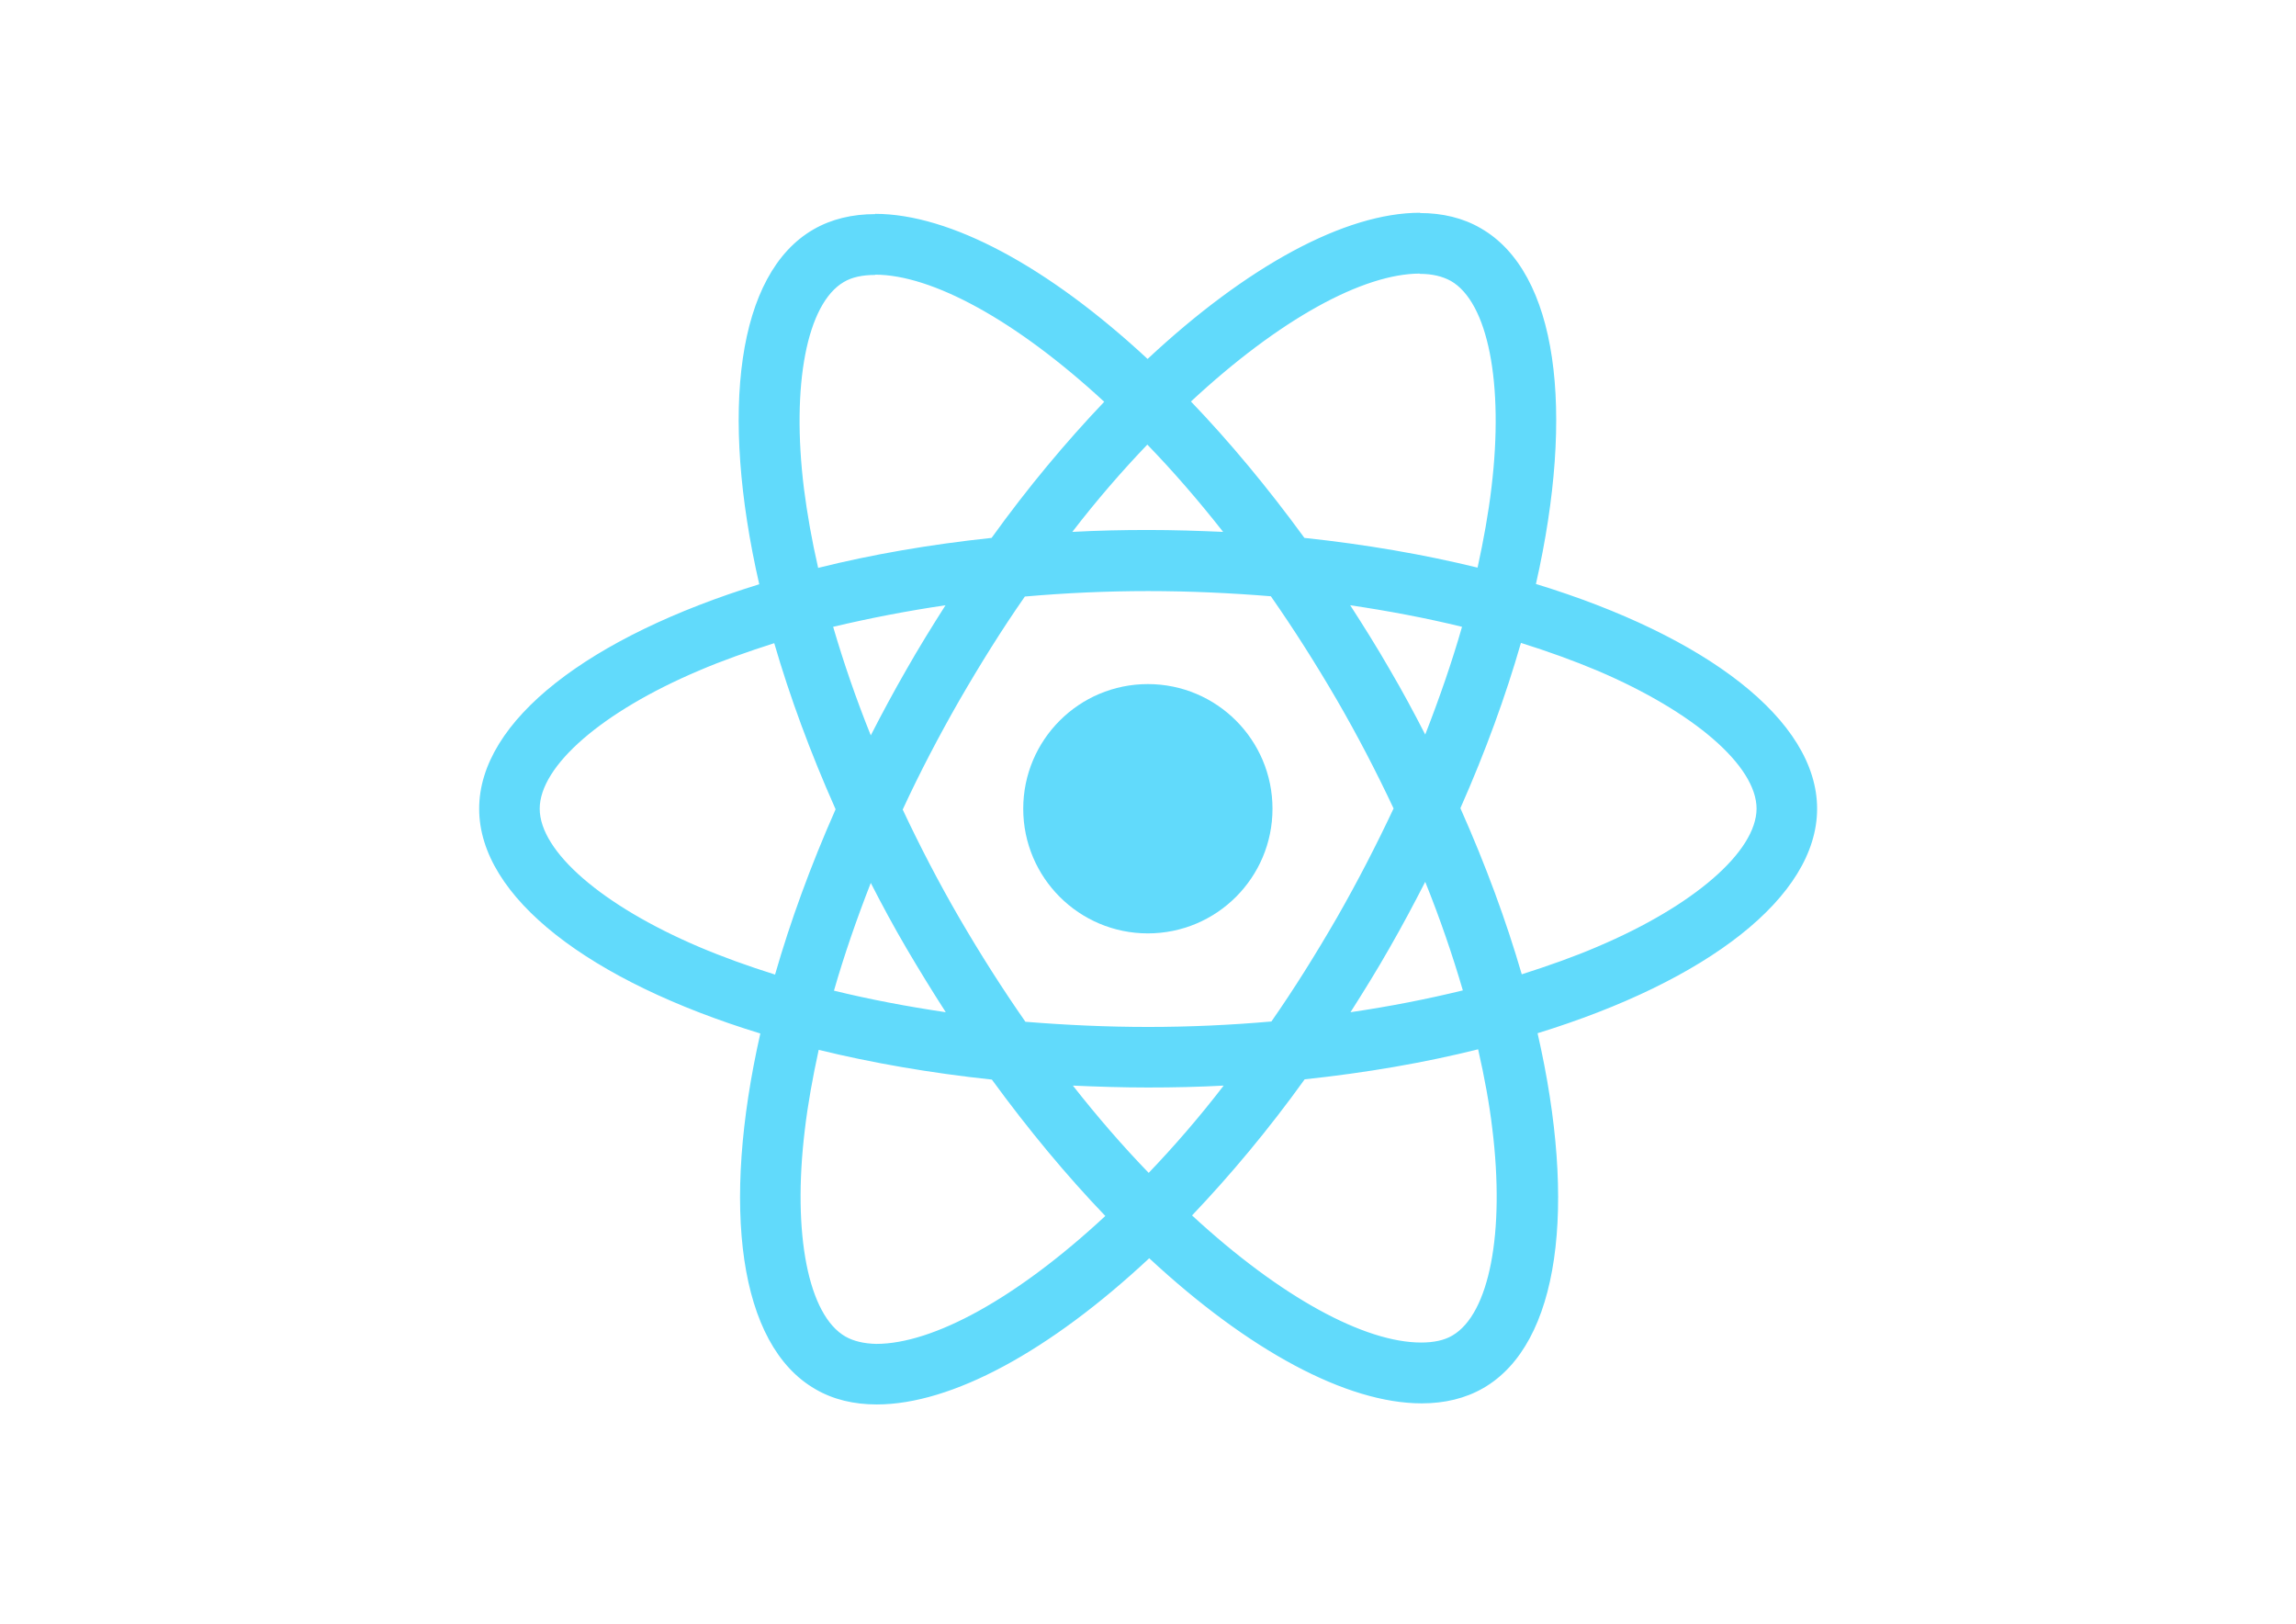
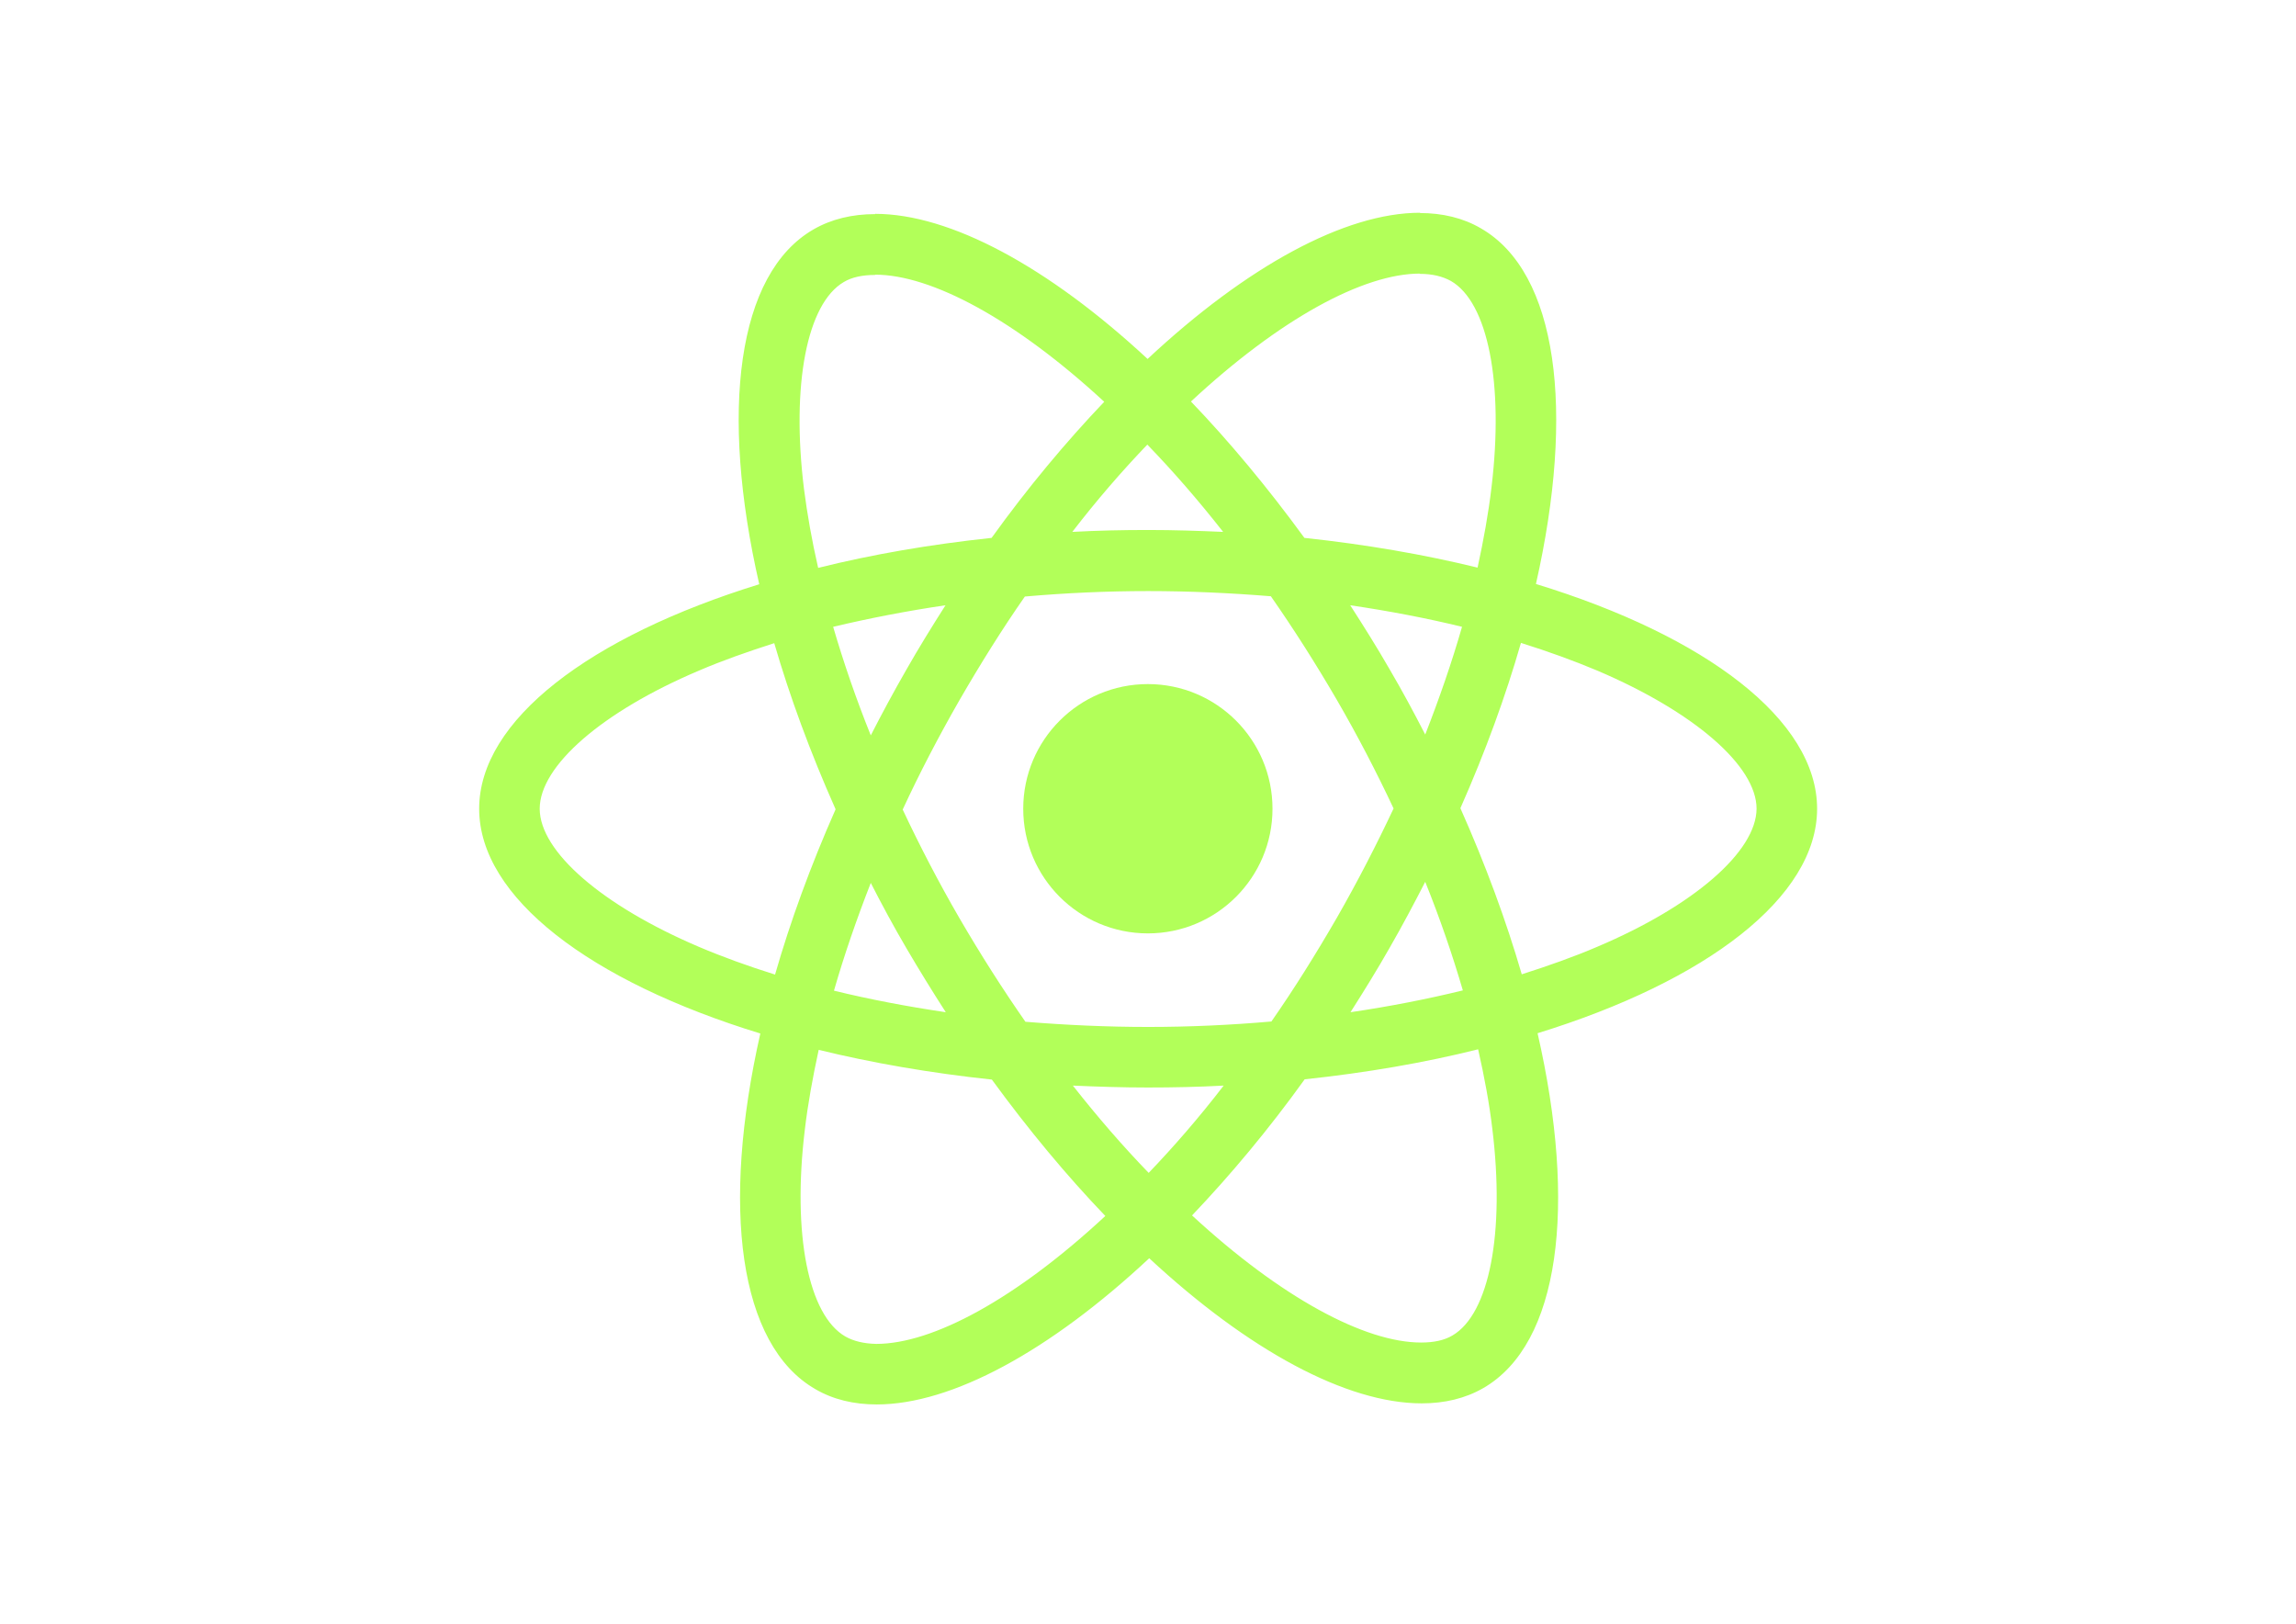
<svg xmlns="http://www.w3.org/2000/svg" viewBox="0 0 841.9 595.3">
-   <g fill="#61DAFB">
+   <g fill="#b2ff59">
    <path d="M666.3 296.5c0-32.5-40.7-63.3-103.1-82.4 14.4-63.6 8-114.2-20.2-130.4-6.5-3.8-14.1-5.6-22.4-5.6v22.3c4.6 0 8.3.9 11.4 2.6 13.6 7.8 19.5 37.5 14.9 75.7-1.1 9.4-2.9 19.3-5.1 29.4-19.6-4.8-41-8.5-63.5-10.9-13.5-18.5-27.5-35.3-41.6-50 32.6-30.3 63.2-46.9 84-46.9V78c-27.5 0-63.5 19.6-99.9 53.6-36.4-33.8-72.4-53.2-99.9-53.2v22.3c20.7 0 51.4 16.5 84 46.6-14 14.7-28 31.4-41.3 49.9-22.6 2.4-44 6.1-63.6 11-2.3-10-4-19.7-5.2-29-4.7-38.2 1.1-67.9 14.6-75.8 3-1.8 6.9-2.6 11.5-2.6V78.5c-8.4 0-16 1.8-22.6 5.6-28.1 16.2-34.4 66.7-19.9 130.1-62.2 19.2-102.7 49.9-102.7 82.3 0 32.5 40.7 63.3 103.1 82.4-14.4 63.6-8 114.2 20.2 130.4 6.5 3.8 14.1 5.6 22.5 5.6 27.5 0 63.5-19.6 99.9-53.6 36.4 33.8 72.4 53.2 99.9 53.2 8.4 0 16-1.8 22.6-5.6 28.1-16.2 34.4-66.7 19.9-130.1 62-19.1 102.5-49.9 102.5-82.3zm-130.2-66.7c-3.7 12.9-8.3 26.2-13.5 39.5-4.1-8-8.4-16-13.1-24-4.6-8-9.5-15.8-14.4-23.4 14.2 2.1 27.9 4.7 41 7.9zm-45.8 106.5c-7.8 13.5-15.8 26.3-24.1 38.2-14.9 1.3-30 2-45.2 2-15.1 0-30.2-.7-45-1.9-8.3-11.9-16.4-24.6-24.2-38-7.6-13.1-14.5-26.4-20.8-39.8 6.2-13.4 13.2-26.8 20.7-39.9 7.8-13.5 15.8-26.3 24.1-38.2 14.9-1.3 30-2 45.2-2 15.1 0 30.2.7 45 1.9 8.3 11.9 16.4 24.6 24.2 38 7.6 13.1 14.5 26.4 20.8 39.8-6.3 13.4-13.2 26.8-20.7 39.9zm32.3-13c5.4 13.4 10 26.8 13.8 39.8-13.1 3.2-26.9 5.9-41.2 8 4.9-7.7 9.8-15.6 14.4-23.7 4.6-8 8.9-16.1 13-24.1zM421.2 430c-9.3-9.6-18.6-20.3-27.8-32 9 .4 18.2.7 27.5.7 9.4 0 18.7-.2 27.8-.7-9 11.7-18.3 22.4-27.5 32zm-74.4-58.9c-14.2-2.1-27.9-4.7-41-7.9 3.7-12.9 8.3-26.2 13.5-39.5 4.1 8 8.4 16 13.1 24 4.7 8 9.5 15.8 14.4 23.4zM420.7 163c9.3 9.6 18.6 20.3 27.8 32-9-.4-18.2-.7-27.5-.7-9.4 0-18.7.2-27.8.7 9-11.7 18.3-22.4 27.5-32zm-74 58.9c-4.9 7.7-9.8 15.6-14.4 23.7-4.6 8-8.9 16-13 24-5.4-13.4-10-26.8-13.8-39.8 13.1-3.1 26.9-5.8 41.2-7.9zm-90.5 125.2c-35.4-15.1-58.3-34.9-58.3-50.6 0-15.7 22.9-35.6 58.3-50.6 8.6-3.7 18-7 27.7-10.1 5.7 19.6 13.2 40 22.5 60.9-9.2 20.8-16.6 41.1-22.2 60.6-9.9-3.1-19.3-6.5-28-10.2zM310 490c-13.6-7.8-19.5-37.5-14.9-75.7 1.1-9.4 2.9-19.3 5.1-29.4 19.6 4.8 41 8.5 63.5 10.9 13.5 18.5 27.5 35.3 41.6 50-32.6 30.3-63.2 46.9-84 46.9-4.5-.1-8.3-1-11.3-2.7zm237.2-76.2c4.7 38.2-1.1 67.9-14.6 75.8-3 1.8-6.9 2.6-11.5 2.6-20.7 0-51.4-16.5-84-46.6 14-14.7 28-31.4 41.3-49.9 22.6-2.4 44-6.1 63.6-11 2.3 10.1 4.1 19.8 5.2 29.1zm38.5-66.7c-8.6 3.7-18 7-27.7 10.1-5.7-19.6-13.2-40-22.5-60.9 9.2-20.8 16.6-41.1 22.2-60.6 9.9 3.1 19.3 6.5 28.1 10.2 35.4 15.1 58.3 34.9 58.3 50.6-.1 15.7-23 35.6-58.4 50.6zM320.8 78.4z" />
    <circle cx="420.9" cy="296.5" r="45.7" />
    <path d="M520.5 78.1z" />
  </g>
</svg>
